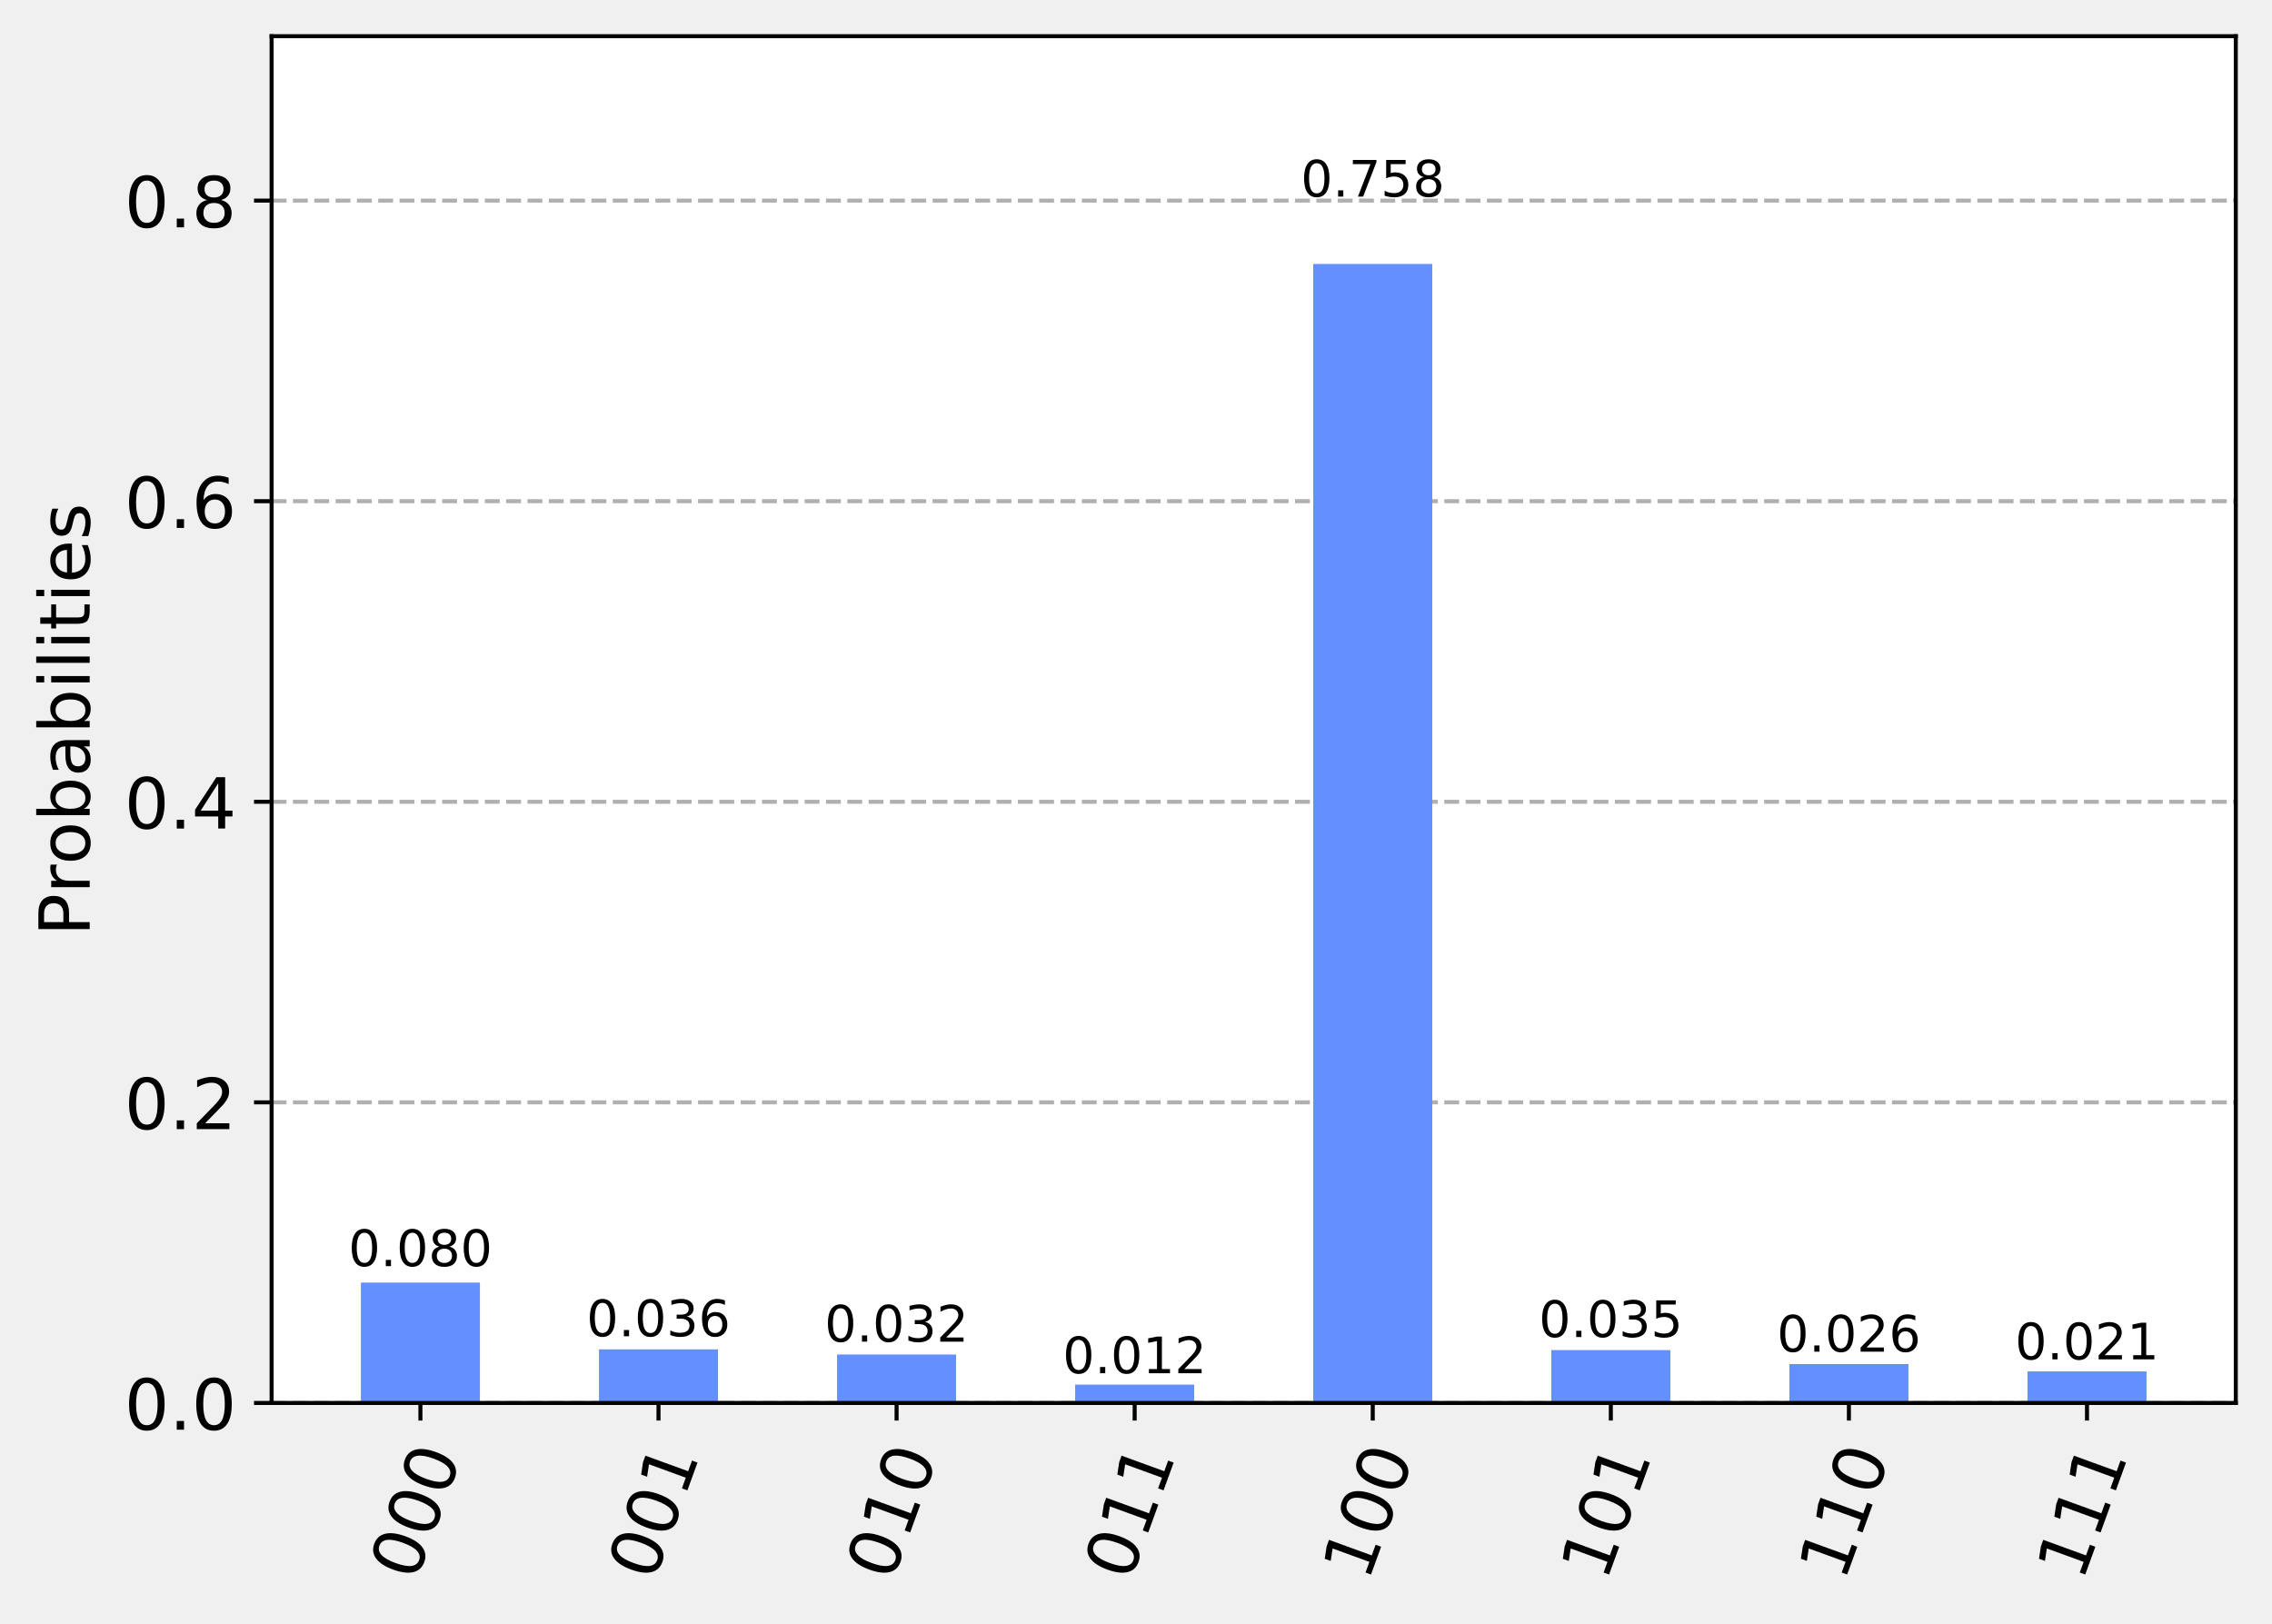
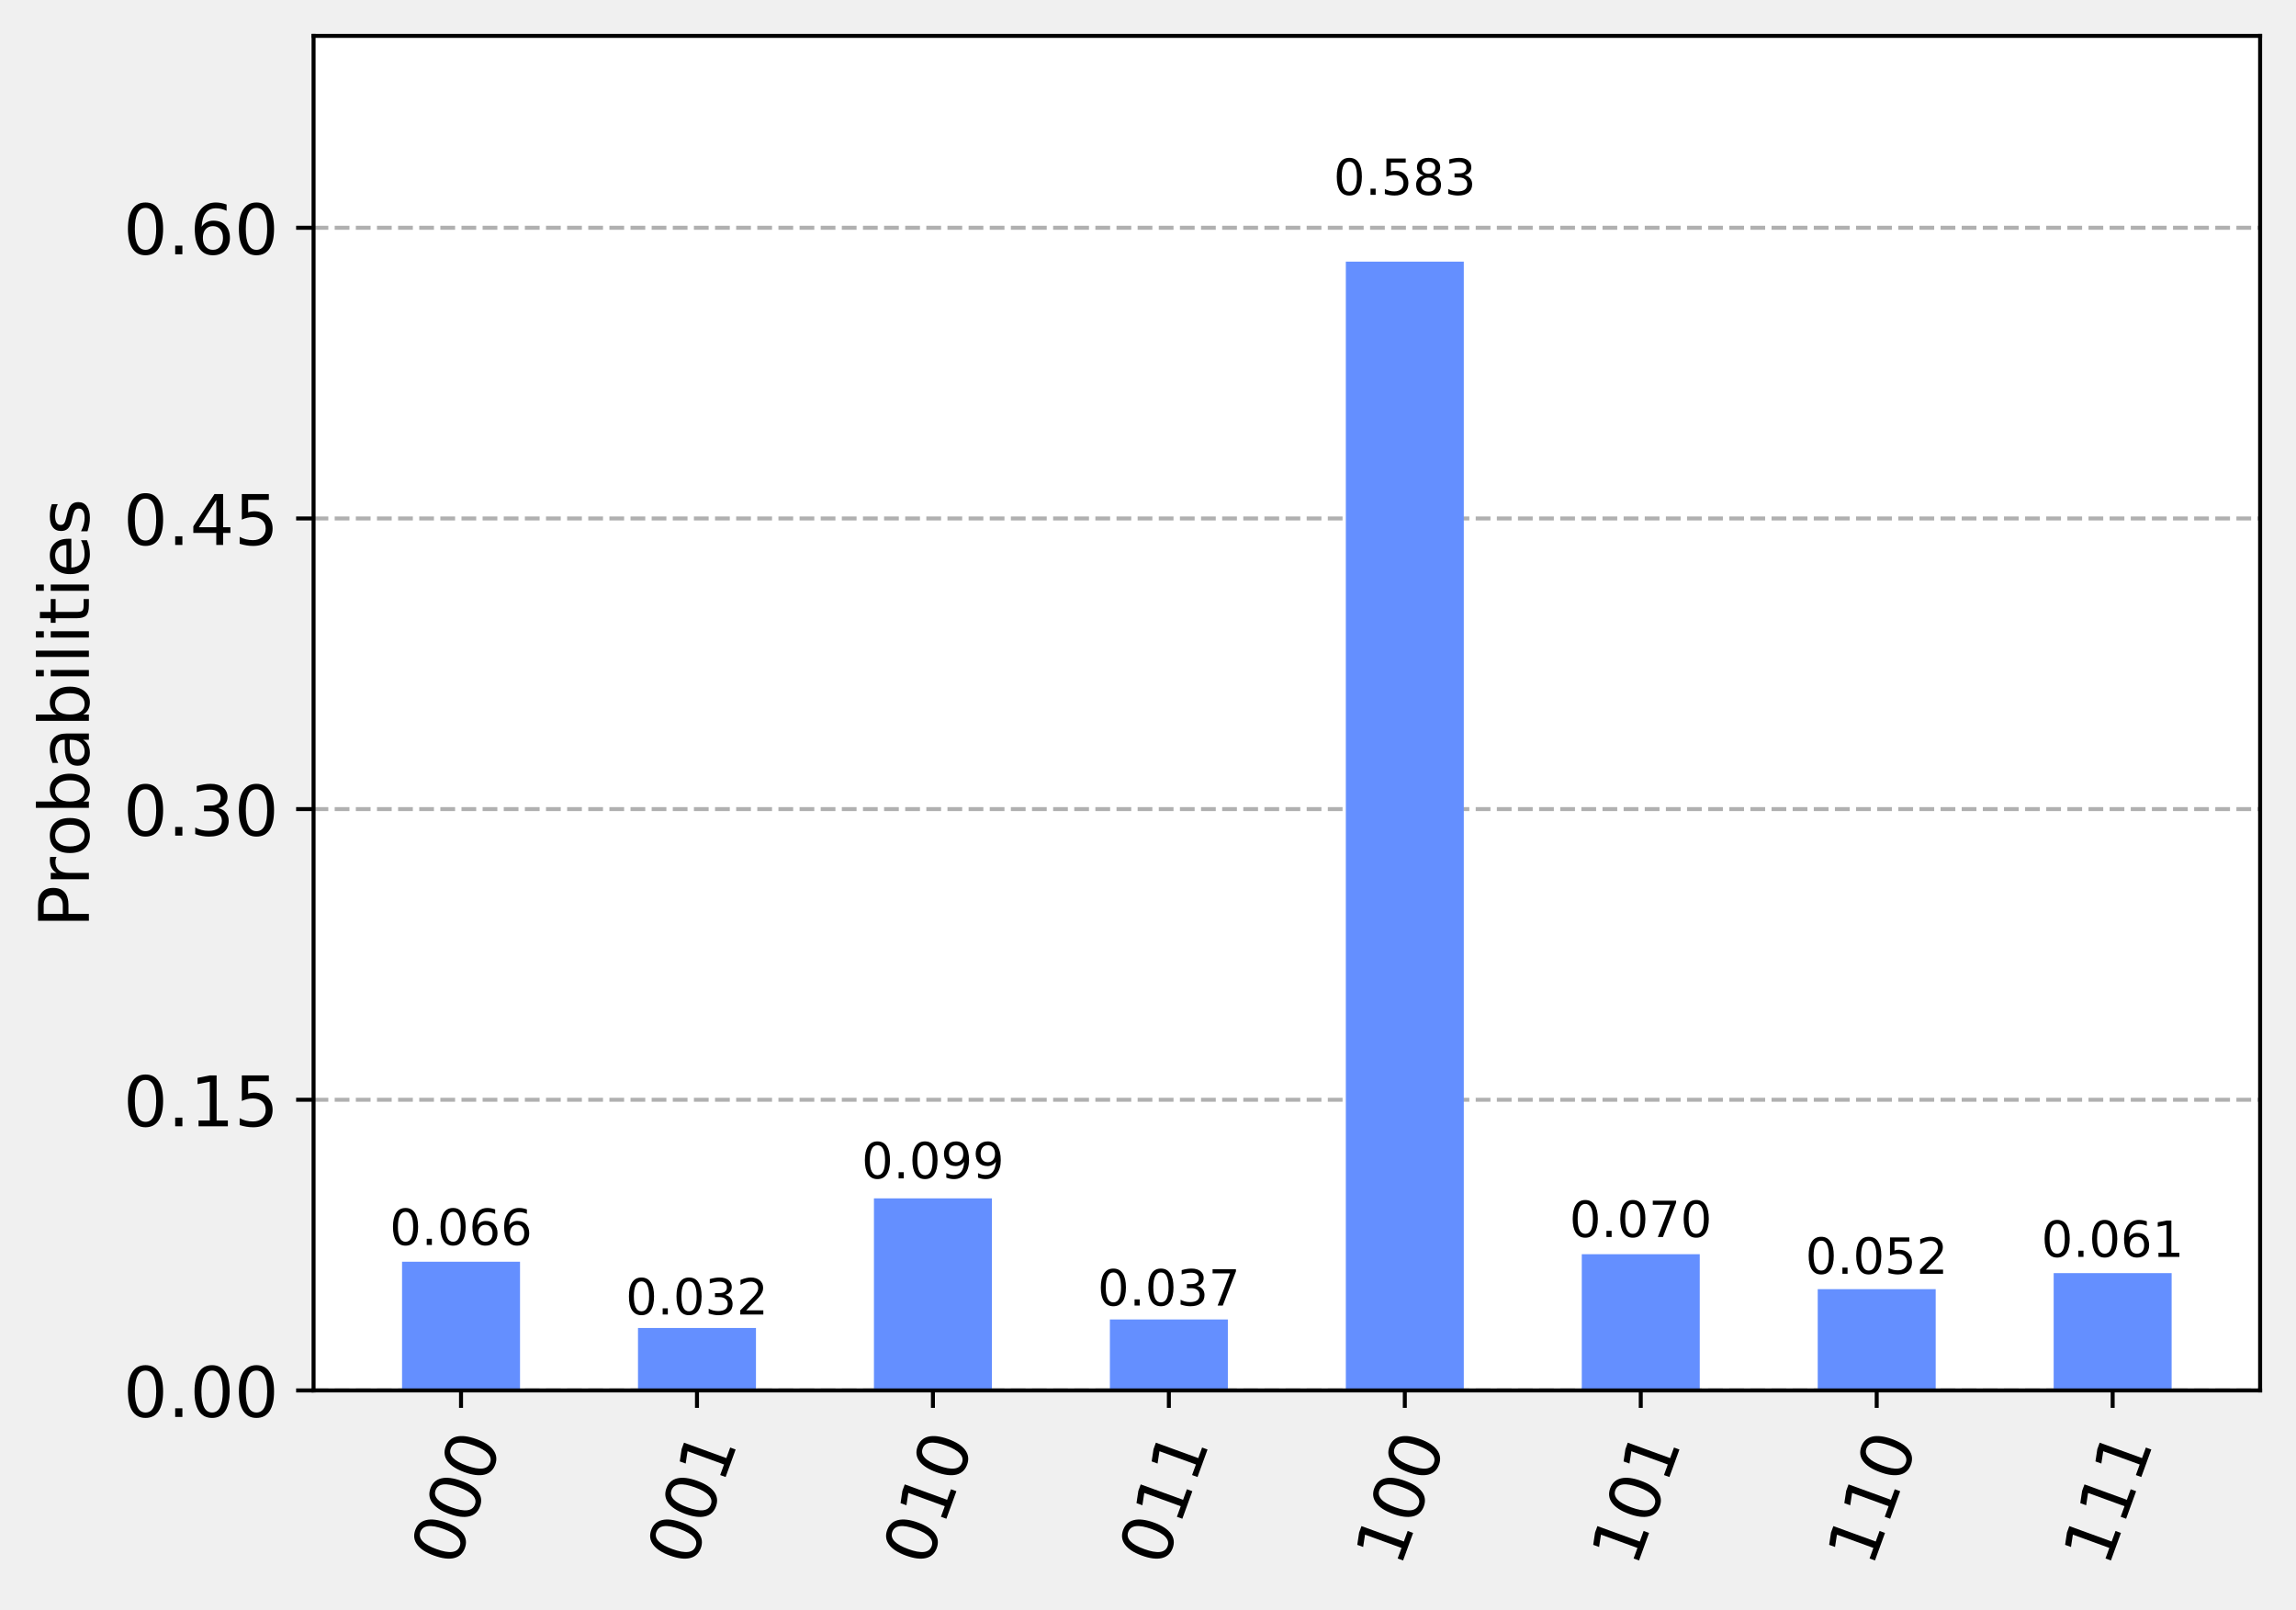
- <svg xmlns="http://www.w3.org/2000/svg" xmlns:xlink="http://www.w3.org/1999/xlink" height="322.945pt" version="1.1" viewBox="0 0 451.814 322.945" width="451.814pt">
+ <svg xmlns="http://www.w3.org/2000/svg" xmlns:xlink="http://www.w3.org/1999/xlink" height="322.945pt" version="1.1" viewBox="0 0 460.721 322.945" width="460.721pt">
  <defs>
    <style type="text/css">
*{stroke-linecap:butt;stroke-linejoin:round;}
  </style>
  </defs>
  <g id="figure_1">
    <g id="patch_1">
-       <path d="M 0 322.945  L 451.814 322.945  L 451.814 0  L 0 0  z " style="fill:none;" />
+       <path d="M 0 322.945  L 460.721 322.945  L 460.721 0  L 0 0  z " style="fill:none;" />
    </g>
    <g id="axes_1">
      <g id="patch_2">
-         <path d="M 54.014 279  L 444.614 279  L 444.614 7.2  L 54.014 7.2  z " style="fill:#ffffff;" />
+         <path d="M 62.921 279  L 453.521 279  L 453.521 7.2  L 62.921 7.2  z " style="fill:#ffffff;" />
      </g>
      <g id="matplotlib.axis_1">
        <g id="xtick_1">
          <g id="line2d_1">
            <defs>
-               <path d="M 0 0  L 0 3.5  " id="m24724019c7" style="stroke:#000000;stroke-width:0.8;" />
-             </defs>
-             <g>
-               <use style="stroke:#000000;stroke-width:0.8;" x="83.605" xlink:href="#m24724019c7" y="279" />
+               <path d="M 0 0  L 0 3.5  " id="m7c1d75417e" style="stroke:#000000;stroke-width:0.8;" />
+             </defs>
+             <g>
+               <use style="stroke:#000000;stroke-width:0.8;" x="92.512" xlink:href="#m7c1d75417e" y="279" />
            </g>
          </g>
          <g id="text_1">
            <defs>
              <path d="M 31.781 66.406  Q 24.172 66.406 20.328 58.906  Q 16.5 51.422 16.5 36.375  Q 16.5 21.391 20.328 13.891  Q 24.172 6.391 31.781 6.391  Q 39.453 6.391 43.281 13.891  Q 47.125 21.391 47.125 36.375  Q 47.125 51.422 43.281 58.906  Q 39.453 66.406 31.781 66.406  z M 31.781 74.219  Q 44.047 74.219 50.516 64.516  Q 56.984 54.828 56.984 36.375  Q 56.984 17.969 50.516 8.266  Q 44.047 -1.422 31.781 -1.422  Q 19.531 -1.422 13.062 8.266  Q 6.594 17.969 6.594 36.375  Q 6.594 54.828 13.062 64.516  Q 19.531 74.219 31.781 74.219  z " id="DejaVuSans-48" />
            </defs>
-             <g transform="translate(82.66499 314.7493)rotate(-70)scale(0.14 -0.14)">
+             <g transform="translate(91.57249 314.7493)rotate(-70)scale(0.14 -0.14)">
              <use xlink:href="#DejaVuSans-48" />
              <use x="63.623" xlink:href="#DejaVuSans-48" />
              <use x="127.246" xlink:href="#DejaVuSans-48" />
            </g>
          </g>
        </g>
        <g id="xtick_2">
          <g id="line2d_2">
            <g>
-               <use style="stroke:#000000;stroke-width:0.8;" x="130.95" xlink:href="#m24724019c7" y="279" />
+               <use style="stroke:#000000;stroke-width:0.8;" x="139.858" xlink:href="#m7c1d75417e" y="279" />
            </g>
          </g>
          <g id="text_2">
            <defs>
              <path d="M 12.406 8.297  L 28.516 8.297  L 28.516 63.922  L 10.984 60.406  L 10.984 69.391  L 28.422 72.906  L 38.281 72.906  L 38.281 8.297  L 54.391 8.297  L 54.391 0  L 12.406 0  z " id="DejaVuSans-49" />
            </defs>
-             <g transform="translate(130.0104 314.7493)rotate(-70)scale(0.14 -0.14)">
+             <g transform="translate(138.9179 314.7493)rotate(-70)scale(0.14 -0.14)">
              <use xlink:href="#DejaVuSans-48" />
              <use x="63.623" xlink:href="#DejaVuSans-48" />
              <use x="127.246" xlink:href="#DejaVuSans-49" />
            </g>
          </g>
        </g>
        <g id="xtick_3">
          <g id="line2d_3">
            <g>
-               <use style="stroke:#000000;stroke-width:0.8;" x="178.296" xlink:href="#m24724019c7" y="279" />
+               <use style="stroke:#000000;stroke-width:0.8;" x="187.203" xlink:href="#m7c1d75417e" y="279" />
            </g>
          </g>
          <g id="text_3">
-             <g transform="translate(177.3559 314.7493)rotate(-70)scale(0.14 -0.14)">
+             <g transform="translate(186.2634 314.7493)rotate(-70)scale(0.14 -0.14)">
              <use xlink:href="#DejaVuSans-48" />
              <use x="63.623" xlink:href="#DejaVuSans-49" />
              <use x="127.246" xlink:href="#DejaVuSans-48" />
            </g>
          </g>
        </g>
        <g id="xtick_4">
          <g id="line2d_4">
            <g>
-               <use style="stroke:#000000;stroke-width:0.8;" x="225.641" xlink:href="#m24724019c7" y="279" />
+               <use style="stroke:#000000;stroke-width:0.8;" x="234.549" xlink:href="#m7c1d75417e" y="279" />
            </g>
          </g>
          <g id="text_4">
-             <g transform="translate(224.7014 314.7493)rotate(-70)scale(0.14 -0.14)">
+             <g transform="translate(233.6089 314.7493)rotate(-70)scale(0.14 -0.14)">
              <use xlink:href="#DejaVuSans-48" />
              <use x="63.623" xlink:href="#DejaVuSans-49" />
              <use x="127.246" xlink:href="#DejaVuSans-49" />
            </g>
          </g>
        </g>
        <g id="xtick_5">
          <g id="line2d_5">
            <g>
-               <use style="stroke:#000000;stroke-width:0.8;" x="272.986" xlink:href="#m24724019c7" y="279" />
+               <use style="stroke:#000000;stroke-width:0.8;" x="281.894" xlink:href="#m7c1d75417e" y="279" />
            </g>
          </g>
          <g id="text_5">
-             <g transform="translate(272.0468 314.7493)rotate(-70)scale(0.14 -0.14)">
+             <g transform="translate(280.9543 314.7493)rotate(-70)scale(0.14 -0.14)">
              <use xlink:href="#DejaVuSans-49" />
              <use x="63.623" xlink:href="#DejaVuSans-48" />
              <use x="127.246" xlink:href="#DejaVuSans-48" />
            </g>
          </g>
        </g>
        <g id="xtick_6">
          <g id="line2d_6">
            <g>
-               <use style="stroke:#000000;stroke-width:0.8;" x="320.332" xlink:href="#m24724019c7" y="279" />
+               <use style="stroke:#000000;stroke-width:0.8;" x="329.239" xlink:href="#m7c1d75417e" y="279" />
            </g>
          </g>
          <g id="text_6">
-             <g transform="translate(319.3923 314.7493)rotate(-70)scale(0.14 -0.14)">
+             <g transform="translate(328.2998 314.7493)rotate(-70)scale(0.14 -0.14)">
              <use xlink:href="#DejaVuSans-49" />
              <use x="63.623" xlink:href="#DejaVuSans-48" />
              <use x="127.246" xlink:href="#DejaVuSans-49" />
            </g>
          </g>
        </g>
        <g id="xtick_7">
          <g id="line2d_7">
            <g>
-               <use style="stroke:#000000;stroke-width:0.8;" x="367.677" xlink:href="#m24724019c7" y="279" />
+               <use style="stroke:#000000;stroke-width:0.8;" x="376.585" xlink:href="#m7c1d75417e" y="279" />
            </g>
          </g>
          <g id="text_7">
-             <g transform="translate(366.7377 314.7493)rotate(-70)scale(0.14 -0.14)">
+             <g transform="translate(375.6452 314.7493)rotate(-70)scale(0.14 -0.14)">
              <use xlink:href="#DejaVuSans-49" />
              <use x="63.623" xlink:href="#DejaVuSans-49" />
              <use x="127.246" xlink:href="#DejaVuSans-48" />
            </g>
          </g>
        </g>
        <g id="xtick_8">
          <g id="line2d_8">
            <g>
-               <use style="stroke:#000000;stroke-width:0.8;" x="415.023" xlink:href="#m24724019c7" y="279" />
+               <use style="stroke:#000000;stroke-width:0.8;" x="423.93" xlink:href="#m7c1d75417e" y="279" />
            </g>
          </g>
          <g id="text_8">
-             <g transform="translate(414.0832 314.7493)rotate(-70)scale(0.14 -0.14)">
+             <g transform="translate(422.9907 314.7493)rotate(-70)scale(0.14 -0.14)">
              <use xlink:href="#DejaVuSans-49" />
              <use x="63.623" xlink:href="#DejaVuSans-49" />
              <use x="127.246" xlink:href="#DejaVuSans-49" />
            </g>
          </g>
        </g>
      </g>
      <g id="matplotlib.axis_2">
        <g id="ytick_1">
          <g id="line2d_9">
-             <path clip-path="url(#p7a9024dbdd)" d="M 54.014 279  L 444.614 279  " style="fill:none;stroke:#b0b0b0;stroke-dasharray:2.96,1.28;stroke-dashoffset:0;stroke-width:0.8;" />
+             <path clip-path="url(#p5540d143a1)" d="M 62.921 279  L 453.521 279  " style="fill:none;stroke:#b0b0b0;stroke-dasharray:2.96,1.28;stroke-dashoffset:0;stroke-width:0.8;" />
          </g>
          <g id="line2d_10">
            <defs>
-               <path d="M 0 0  L -3.5 0  " id="m4c45e1b42e" style="stroke:#000000;stroke-width:0.8;" />
-             </defs>
-             <g>
-               <use style="stroke:#000000;stroke-width:0.8;" x="54.014" xlink:href="#m4c45e1b42e" y="279" />
+               <path d="M 0 0  L -3.5 0  " id="m6bb69c5ef7" style="stroke:#000000;stroke-width:0.8;" />
+             </defs>
+             <g>
+               <use style="stroke:#000000;stroke-width:0.8;" x="62.921" xlink:href="#m6bb69c5ef7" y="279" />
            </g>
          </g>
          <g id="text_9">
            <defs>
              <path d="M 10.688 12.406  L 21 12.406  L 21 0  L 10.688 0  z " id="DejaVuSans-46" />
            </defs>
            <g transform="translate(24.74938 284.3189)scale(0.14 -0.14)">
              <use xlink:href="#DejaVuSans-48" />
              <use x="63.623" xlink:href="#DejaVuSans-46" />
              <use x="95.41" xlink:href="#DejaVuSans-48" />
+               <use x="159.033" xlink:href="#DejaVuSans-48" />
            </g>
          </g>
        </g>
        <g id="ytick_2">
          <g id="line2d_11">
-             <path clip-path="url(#p7a9024dbdd)" d="M 54.014 219.223  L 444.614 219.223  " style="fill:none;stroke:#b0b0b0;stroke-dasharray:2.96,1.28;stroke-dashoffset:0;stroke-width:0.8;" />
+             <path clip-path="url(#p5540d143a1)" d="M 62.921 220.676  L 453.521 220.676  " style="fill:none;stroke:#b0b0b0;stroke-dasharray:2.96,1.28;stroke-dashoffset:0;stroke-width:0.8;" />
          </g>
          <g id="line2d_12">
            <g>
-               <use style="stroke:#000000;stroke-width:0.8;" x="54.014" xlink:href="#m4c45e1b42e" y="219.223" />
+               <use style="stroke:#000000;stroke-width:0.8;" x="62.921" xlink:href="#m6bb69c5ef7" y="220.676" />
            </g>
          </g>
          <g id="text_10">
            <defs>
-               <path d="M 19.188 8.297  L 53.609 8.297  L 53.609 0  L 7.328 0  L 7.328 8.297  Q 12.938 14.109 22.625 23.891  Q 32.328 33.688 34.812 36.531  Q 39.547 41.844 41.422 45.531  Q 43.312 49.219 43.312 52.781  Q 43.312 58.594 39.234 62.25  Q 35.156 65.922 28.609 65.922  Q 23.969 65.922 18.812 64.312  Q 13.672 62.703 7.812 59.422  L 7.812 69.391  Q 13.766 71.781 18.938 73  Q 24.125 74.219 28.422 74.219  Q 39.75 74.219 46.484 68.547  Q 53.219 62.891 53.219 53.422  Q 53.219 48.922 51.531 44.891  Q 49.859 40.875 45.406 35.406  Q 44.188 33.984 37.641 27.219  Q 31.109 20.453 19.188 8.297  z " id="DejaVuSans-50" />
-             </defs>
-             <g transform="translate(24.74938 224.5416)scale(0.14 -0.14)">
+               <path d="M 10.797 72.906  L 49.516 72.906  L 49.516 64.594  L 19.828 64.594  L 19.828 46.734  Q 21.969 47.469 24.109 47.828  Q 26.266 48.188 28.422 48.188  Q 40.625 48.188 47.75 41.5  Q 54.891 34.812 54.891 23.391  Q 54.891 11.625 47.562 5.094  Q 40.234 -1.422 26.906 -1.422  Q 22.312 -1.422 17.547 -0.641  Q 12.797 0.141 7.719 1.703  L 7.719 11.625  Q 12.109 9.234 16.797 8.062  Q 21.484 6.891 26.703 6.891  Q 35.156 6.891 40.078 11.328  Q 45.016 15.766 45.016 23.391  Q 45.016 31 40.078 35.438  Q 35.156 39.891 26.703 39.891  Q 22.75 39.891 18.812 39.016  Q 14.891 38.141 10.797 36.281  z " id="DejaVuSans-53" />
+             </defs>
+             <g transform="translate(24.74938 225.9947)scale(0.14 -0.14)">
              <use xlink:href="#DejaVuSans-48" />
              <use x="63.623" xlink:href="#DejaVuSans-46" />
-               <use x="95.41" xlink:href="#DejaVuSans-50" />
+               <use x="95.41" xlink:href="#DejaVuSans-49" />
+               <use x="159.033" xlink:href="#DejaVuSans-53" />
            </g>
          </g>
        </g>
        <g id="ytick_3">
          <g id="line2d_13">
-             <path clip-path="url(#p7a9024dbdd)" d="M 54.014 159.445  L 444.614 159.445  " style="fill:none;stroke:#b0b0b0;stroke-dasharray:2.96,1.28;stroke-dashoffset:0;stroke-width:0.8;" />
+             <path clip-path="url(#p5540d143a1)" d="M 62.921 162.352  L 453.521 162.352  " style="fill:none;stroke:#b0b0b0;stroke-dasharray:2.96,1.28;stroke-dashoffset:0;stroke-width:0.8;" />
          </g>
          <g id="line2d_14">
            <g>
-               <use style="stroke:#000000;stroke-width:0.8;" x="54.014" xlink:href="#m4c45e1b42e" y="159.445" />
+               <use style="stroke:#000000;stroke-width:0.8;" x="62.921" xlink:href="#m6bb69c5ef7" y="162.352" />
            </g>
          </g>
          <g id="text_11">
            <defs>
+               <path d="M 40.578 39.312  Q 47.656 37.797 51.625 33  Q 55.609 28.219 55.609 21.188  Q 55.609 10.406 48.188 4.484  Q 40.766 -1.422 27.094 -1.422  Q 22.516 -1.422 17.656 -0.516  Q 12.797 0.391 7.625 2.203  L 7.625 11.719  Q 11.719 9.328 16.594 8.109  Q 21.484 6.891 26.812 6.891  Q 36.078 6.891 40.938 10.547  Q 45.797 14.203 45.797 21.188  Q 45.797 27.641 41.281 31.266  Q 36.766 34.906 28.719 34.906  L 20.219 34.906  L 20.219 43.016  L 29.109 43.016  Q 36.375 43.016 40.234 45.922  Q 44.094 48.828 44.094 54.297  Q 44.094 59.906 40.109 62.906  Q 36.141 65.922 28.719 65.922  Q 24.656 65.922 20.016 65.031  Q 15.375 64.156 9.812 62.312  L 9.812 71.094  Q 15.438 72.656 20.344 73.438  Q 25.25 74.219 29.594 74.219  Q 40.828 74.219 47.359 69.109  Q 53.906 64.016 53.906 55.328  Q 53.906 49.266 50.438 45.094  Q 46.969 40.922 40.578 39.312  z " id="DejaVuSans-51" />
+             </defs>
+             <g transform="translate(24.74938 167.6705)scale(0.14 -0.14)">
+               <use xlink:href="#DejaVuSans-48" />
+               <use x="63.623" xlink:href="#DejaVuSans-46" />
+               <use x="95.41" xlink:href="#DejaVuSans-51" />
+               <use x="159.033" xlink:href="#DejaVuSans-48" />
+             </g>
+           </g>
+         </g>
+         <g id="ytick_4">
+           <g id="line2d_15">
+             <path clip-path="url(#p5540d143a1)" d="M 62.921 104.027  L 453.521 104.027  " style="fill:none;stroke:#b0b0b0;stroke-dasharray:2.96,1.28;stroke-dashoffset:0;stroke-width:0.8;" />
+           </g>
+           <g id="line2d_16">
+             <g>
+               <use style="stroke:#000000;stroke-width:0.8;" x="62.921" xlink:href="#m6bb69c5ef7" y="104.027" />
+             </g>
+           </g>
+           <g id="text_12">
+             <defs>
              <path d="M 37.797 64.312  L 12.891 25.391  L 37.797 25.391  z M 35.203 72.906  L 47.609 72.906  L 47.609 25.391  L 58.016 25.391  L 58.016 17.188  L 47.609 17.188  L 47.609 0  L 37.797 0  L 37.797 17.188  L 4.891 17.188  L 4.891 26.703  z " id="DejaVuSans-52" />
            </defs>
-             <g transform="translate(24.74938 164.7643)scale(0.14 -0.14)">
+             <g transform="translate(24.74938 109.3462)scale(0.14 -0.14)">
              <use xlink:href="#DejaVuSans-48" />
              <use x="63.623" xlink:href="#DejaVuSans-46" />
              <use x="95.41" xlink:href="#DejaVuSans-52" />
-             </g>
-           </g>
-         </g>
-         <g id="ytick_4">
-           <g id="line2d_15">
-             <path clip-path="url(#p7a9024dbdd)" d="M 54.014 99.668  L 444.614 99.668  " style="fill:none;stroke:#b0b0b0;stroke-dasharray:2.96,1.28;stroke-dashoffset:0;stroke-width:0.8;" />
-           </g>
-           <g id="line2d_16">
-             <g>
-               <use style="stroke:#000000;stroke-width:0.8;" x="54.014" xlink:href="#m4c45e1b42e" y="99.668" />
-             </g>
-           </g>
-           <g id="text_12">
+               <use x="159.033" xlink:href="#DejaVuSans-53" />
+             </g>
+           </g>
+         </g>
+         <g id="ytick_5">
+           <g id="line2d_17">
+             <path clip-path="url(#p5540d143a1)" d="M 62.921 45.703  L 453.521 45.703  " style="fill:none;stroke:#b0b0b0;stroke-dasharray:2.96,1.28;stroke-dashoffset:0;stroke-width:0.8;" />
+           </g>
+           <g id="line2d_18">
+             <g>
+               <use style="stroke:#000000;stroke-width:0.8;" x="62.921" xlink:href="#m6bb69c5ef7" y="45.703" />
+             </g>
+           </g>
+           <g id="text_13">
            <defs>
              <path d="M 33.016 40.375  Q 26.375 40.375 22.484 35.828  Q 18.609 31.297 18.609 23.391  Q 18.609 15.531 22.484 10.953  Q 26.375 6.391 33.016 6.391  Q 39.656 6.391 43.531 10.953  Q 47.406 15.531 47.406 23.391  Q 47.406 31.297 43.531 35.828  Q 39.656 40.375 33.016 40.375  z M 52.594 71.297  L 52.594 62.312  Q 48.875 64.062 45.094 64.984  Q 41.312 65.922 37.594 65.922  Q 27.828 65.922 22.672 59.328  Q 17.531 52.734 16.797 39.406  Q 19.672 43.656 24.016 45.922  Q 28.375 48.188 33.594 48.188  Q 44.578 48.188 50.953 41.516  Q 57.328 34.859 57.328 23.391  Q 57.328 12.156 50.688 5.359  Q 44.047 -1.422 33.016 -1.422  Q 20.359 -1.422 13.672 8.266  Q 6.984 17.969 6.984 36.375  Q 6.984 53.656 15.188 63.938  Q 23.391 74.219 37.203 74.219  Q 40.922 74.219 44.703 73.484  Q 48.484 72.75 52.594 71.297  z " id="DejaVuSans-54" />
            </defs>
-             <g transform="translate(24.74938 104.9869)scale(0.14 -0.14)">
+             <g transform="translate(24.74938 51.02201)scale(0.14 -0.14)">
              <use xlink:href="#DejaVuSans-48" />
              <use x="63.623" xlink:href="#DejaVuSans-46" />
              <use x="95.41" xlink:href="#DejaVuSans-54" />
-             </g>
-           </g>
-         </g>
-         <g id="ytick_5">
-           <g id="line2d_17">
-             <path clip-path="url(#p7a9024dbdd)" d="M 54.014 39.891  L 444.614 39.891  " style="fill:none;stroke:#b0b0b0;stroke-dasharray:2.96,1.28;stroke-dashoffset:0;stroke-width:0.8;" />
-           </g>
-           <g id="line2d_18">
-             <g>
-               <use style="stroke:#000000;stroke-width:0.8;" x="54.014" xlink:href="#m4c45e1b42e" y="39.891" />
-             </g>
-           </g>
-           <g id="text_13">
-             <defs>
-               <path d="M 31.781 34.625  Q 24.75 34.625 20.719 30.859  Q 16.703 27.094 16.703 20.516  Q 16.703 13.922 20.719 10.156  Q 24.75 6.391 31.781 6.391  Q 38.812 6.391 42.859 10.172  Q 46.922 13.969 46.922 20.516  Q 46.922 27.094 42.891 30.859  Q 38.875 34.625 31.781 34.625  z M 21.922 38.812  Q 15.578 40.375 12.031 44.719  Q 8.5 49.078 8.5 55.328  Q 8.5 64.062 14.719 69.141  Q 20.953 74.219 31.781 74.219  Q 42.672 74.219 48.875 69.141  Q 55.078 64.062 55.078 55.328  Q 55.078 49.078 51.531 44.719  Q 48 40.375 41.703 38.812  Q 48.828 37.156 52.797 32.312  Q 56.781 27.484 56.781 20.516  Q 56.781 9.906 50.312 4.234  Q 43.844 -1.422 31.781 -1.422  Q 19.734 -1.422 13.25 4.234  Q 6.781 9.906 6.781 20.516  Q 6.781 27.484 10.781 32.312  Q 14.797 37.156 21.922 38.812  z M 18.312 54.391  Q 18.312 48.734 21.844 45.562  Q 25.391 42.391 31.781 42.391  Q 38.141 42.391 41.719 45.562  Q 45.312 48.734 45.312 54.391  Q 45.312 60.062 41.719 63.234  Q 38.141 66.406 31.781 66.406  Q 25.391 66.406 21.844 63.234  Q 18.312 60.062 18.312 54.391  z " id="DejaVuSans-56" />
-             </defs>
-             <g transform="translate(24.74938 45.20963)scale(0.14 -0.14)">
-               <use xlink:href="#DejaVuSans-48" />
-               <use x="63.623" xlink:href="#DejaVuSans-46" />
-               <use x="95.41" xlink:href="#DejaVuSans-56" />
+               <use x="159.033" xlink:href="#DejaVuSans-48" />
            </g>
          </g>
        </g>
        <g id="text_14">
          <defs>
            <path d="M 19.672 64.797  L 19.672 37.406  L 32.078 37.406  Q 38.969 37.406 42.719 40.969  Q 46.484 44.531 46.484 51.125  Q 46.484 57.672 42.719 61.234  Q 38.969 64.797 32.078 64.797  z M 9.812 72.906  L 32.078 72.906  Q 44.344 72.906 50.609 67.359  Q 56.891 61.812 56.891 51.125  Q 56.891 40.328 50.609 34.812  Q 44.344 29.297 32.078 29.297  L 19.672 29.297  L 19.672 0  L 9.812 0  z " id="DejaVuSans-80" />
            <path d="M 41.109 46.297  Q 39.594 47.172 37.812 47.578  Q 36.031 48 33.891 48  Q 26.266 48 22.188 43.047  Q 18.109 38.094 18.109 28.812  L 18.109 0  L 9.078 0  L 9.078 54.688  L 18.109 54.688  L 18.109 46.188  Q 20.953 51.172 25.484 53.578  Q 30.031 56 36.531 56  Q 37.453 56 38.578 55.875  Q 39.703 55.766 41.062 55.516  z " id="DejaVuSans-114" />
            <path d="M 30.609 48.391  Q 23.391 48.391 19.188 42.75  Q 14.984 37.109 14.984 27.297  Q 14.984 17.484 19.156 11.844  Q 23.344 6.203 30.609 6.203  Q 37.797 6.203 41.984 11.859  Q 46.188 17.531 46.188 27.297  Q 46.188 37.016 41.984 42.703  Q 37.797 48.391 30.609 48.391  z M 30.609 56  Q 42.328 56 49.016 48.375  Q 55.719 40.766 55.719 27.297  Q 55.719 13.875 49.016 6.219  Q 42.328 -1.422 30.609 -1.422  Q 18.844 -1.422 12.172 6.219  Q 5.516 13.875 5.516 27.297  Q 5.516 40.766 12.172 48.375  Q 18.844 56 30.609 56  z " id="DejaVuSans-111" />
            <path d="M 48.688 27.297  Q 48.688 37.203 44.609 42.844  Q 40.531 48.484 33.406 48.484  Q 26.266 48.484 22.188 42.844  Q 18.109 37.203 18.109 27.297  Q 18.109 17.391 22.188 11.75  Q 26.266 6.109 33.406 6.109  Q 40.531 6.109 44.609 11.75  Q 48.688 17.391 48.688 27.297  z M 18.109 46.391  Q 20.953 51.266 25.266 53.625  Q 29.594 56 35.594 56  Q 45.562 56 51.781 48.094  Q 58.016 40.188 58.016 27.297  Q 58.016 14.406 51.781 6.484  Q 45.562 -1.422 35.594 -1.422  Q 29.594 -1.422 25.266 0.953  Q 20.953 3.328 18.109 8.203  L 18.109 0  L 9.078 0  L 9.078 75.984  L 18.109 75.984  z " id="DejaVuSans-98" />
            <path d="M 34.281 27.484  Q 23.391 27.484 19.188 25  Q 14.984 22.516 14.984 16.5  Q 14.984 11.719 18.141 8.906  Q 21.297 6.109 26.703 6.109  Q 34.188 6.109 38.703 11.406  Q 43.219 16.703 43.219 25.484  L 43.219 27.484  z M 52.203 31.203  L 52.203 0  L 43.219 0  L 43.219 8.297  Q 40.141 3.328 35.547 0.953  Q 30.953 -1.422 24.312 -1.422  Q 15.922 -1.422 10.953 3.297  Q 6 8.016 6 15.922  Q 6 25.141 12.172 29.828  Q 18.359 34.516 30.609 34.516  L 43.219 34.516  L 43.219 35.406  Q 43.219 41.609 39.141 45  Q 35.062 48.391 27.688 48.391  Q 23 48.391 18.547 47.266  Q 14.109 46.141 10.016 43.891  L 10.016 52.203  Q 14.938 54.109 19.578 55.047  Q 24.219 56 28.609 56  Q 40.484 56 46.344 49.844  Q 52.203 43.703 52.203 31.203  z " id="DejaVuSans-97" />
            <path d="M 9.422 54.688  L 18.406 54.688  L 18.406 0  L 9.422 0  z M 9.422 75.984  L 18.406 75.984  L 18.406 64.594  L 9.422 64.594  z " id="DejaVuSans-105" />
            <path d="M 9.422 75.984  L 18.406 75.984  L 18.406 0  L 9.422 0  z " id="DejaVuSans-108" />
            <path d="M 18.312 70.219  L 18.312 54.688  L 36.812 54.688  L 36.812 47.703  L 18.312 47.703  L 18.312 18.016  Q 18.312 11.328 20.141 9.422  Q 21.969 7.516 27.594 7.516  L 36.812 7.516  L 36.812 0  L 27.594 0  Q 17.188 0 13.234 3.875  Q 9.281 7.766 9.281 18.016  L 9.281 47.703  L 2.688 47.703  L 2.688 54.688  L 9.281 54.688  L 9.281 70.219  z " id="DejaVuSans-116" />
            <path d="M 56.203 29.594  L 56.203 25.203  L 14.891 25.203  Q 15.484 15.922 20.484 11.062  Q 25.484 6.203 34.422 6.203  Q 39.594 6.203 44.453 7.469  Q 49.312 8.734 54.109 11.281  L 54.109 2.781  Q 49.266 0.734 44.188 -0.344  Q 39.109 -1.422 33.891 -1.422  Q 20.797 -1.422 13.156 6.188  Q 5.516 13.812 5.516 26.812  Q 5.516 40.234 12.766 48.109  Q 20.016 56 32.328 56  Q 43.359 56 49.781 48.891  Q 56.203 41.797 56.203 29.594  z M 47.219 32.234  Q 47.125 39.594 43.094 43.984  Q 39.062 48.391 32.422 48.391  Q 24.906 48.391 20.391 44.141  Q 15.875 39.891 15.188 32.172  z " id="DejaVuSans-101" />
            <path d="M 44.281 53.078  L 44.281 44.578  Q 40.484 46.531 36.375 47.5  Q 32.281 48.484 27.875 48.484  Q 21.188 48.484 17.844 46.438  Q 14.5 44.391 14.5 40.281  Q 14.5 37.156 16.891 35.375  Q 19.281 33.594 26.516 31.984  L 29.594 31.297  Q 39.156 29.25 43.188 25.516  Q 47.219 21.781 47.219 15.094  Q 47.219 7.469 41.188 3.016  Q 35.156 -1.422 24.609 -1.422  Q 20.219 -1.422 15.453 -0.562  Q 10.688 0.297 5.422 2  L 5.422 11.281  Q 10.406 8.688 15.234 7.391  Q 20.062 6.109 24.812 6.109  Q 31.156 6.109 34.562 8.281  Q 37.984 10.453 37.984 14.406  Q 37.984 18.062 35.516 20.016  Q 33.062 21.969 24.703 23.781  L 21.578 24.516  Q 13.234 26.266 9.516 29.906  Q 5.812 33.547 5.812 39.891  Q 5.812 47.609 11.281 51.797  Q 16.75 56 26.812 56  Q 31.781 56 36.172 55.266  Q 40.578 54.547 44.281 53.078  z " id="DejaVuSans-115" />
          </defs>
          <g transform="translate(17.83781 186.1325)rotate(-90)scale(0.14 -0.14)">
            <use xlink:href="#DejaVuSans-80" />
            <use x="60.287" xlink:href="#DejaVuSans-114" />
            <use x="101.369" xlink:href="#DejaVuSans-111" />
            <use x="162.551" xlink:href="#DejaVuSans-98" />
            <use x="226.027" xlink:href="#DejaVuSans-97" />
            <use x="287.307" xlink:href="#DejaVuSans-98" />
            <use x="350.783" xlink:href="#DejaVuSans-105" />
            <use x="378.566" xlink:href="#DejaVuSans-108" />
            <use x="406.35" xlink:href="#DejaVuSans-105" />
            <use x="434.133" xlink:href="#DejaVuSans-116" />
            <use x="473.342" xlink:href="#DejaVuSans-105" />
            <use x="501.125" xlink:href="#DejaVuSans-101" />
            <use x="562.648" xlink:href="#DejaVuSans-115" />
          </g>
        </g>
      </g>
      <g id="patch_3">
-         <path clip-path="url(#p7a9024dbdd)" d="M 71.768 279  L 95.441 279  L 95.441 255.066  L 71.768 255.066  z " style="fill:#648fff;" />
+         <path clip-path="url(#p5540d143a1)" d="M 80.676 279  L 104.349 279  L 104.349 253.179  L 80.676 253.179  z " style="fill:#648fff;" />
      </g>
      <g id="patch_4">
-         <path clip-path="url(#p7a9024dbdd)" d="M 119.114 279  L 142.786 279  L 142.786 268.346  L 119.114 268.346  z " style="fill:#648fff;" />
+         <path clip-path="url(#p5540d143a1)" d="M 128.021 279  L 151.694 279  L 151.694 266.469  L 128.021 266.469  z " style="fill:#648fff;" />
      </g>
      <g id="patch_5">
-         <path clip-path="url(#p7a9024dbdd)" d="M 166.459 279  L 190.132 279  L 190.132 269.368  L 166.459 269.368  z " style="fill:#648fff;" />
+         <path clip-path="url(#p5540d143a1)" d="M 175.367 279  L 199.039 279  L 199.039 240.459  L 175.367 240.459  z " style="fill:#648fff;" />
      </g>
      <g id="patch_6">
-         <path clip-path="url(#p7a9024dbdd)" d="M 213.805 279  L 237.477 279  L 237.477 275.351  L 213.805 275.351  z " style="fill:#648fff;" />
+         <path clip-path="url(#p5540d143a1)" d="M 222.712 279  L 246.385 279  L 246.385 264.761  L 222.712 264.761  z " style="fill:#648fff;" />
      </g>
      <g id="patch_7">
-         <path clip-path="url(#p7a9024dbdd)" d="M 261.15 279  L 284.823 279  L 284.823 52.5  L 261.15 52.5  z " style="fill:#648fff;" />
+         <path clip-path="url(#p5540d143a1)" d="M 270.058 279  L 293.73 279  L 293.73 52.5  L 270.058 52.5  z " style="fill:#648fff;" />
      </g>
      <g id="patch_8">
-         <path clip-path="url(#p7a9024dbdd)" d="M 308.496 279  L 332.168 279  L 332.168 268.492  L 308.496 268.492  z " style="fill:#648fff;" />
+         <path clip-path="url(#p5540d143a1)" d="M 317.403 279  L 341.076 279  L 341.076 251.661  L 317.403 251.661  z " style="fill:#648fff;" />
      </g>
      <g id="patch_9">
-         <path clip-path="url(#p7a9024dbdd)" d="M 355.841 279  L 379.514 279  L 379.514 271.265  L 355.841 271.265  z " style="fill:#648fff;" />
+         <path clip-path="url(#p5540d143a1)" d="M 364.749 279  L 388.421 279  L 388.421 258.685  L 364.749 258.685  z " style="fill:#648fff;" />
      </g>
      <g id="patch_10">
-         <path clip-path="url(#p7a9024dbdd)" d="M 403.186 279  L 426.859 279  L 426.859 272.725  L 403.186 272.725  z " style="fill:#648fff;" />
+         <path clip-path="url(#p5540d143a1)" d="M 412.094 279  L 435.767 279  L 435.767 255.458  L 412.094 255.458  z " style="fill:#648fff;" />
      </g>
      <g id="patch_11">
-         <path d="M 54.014 279  L 54.014 7.2  " style="fill:none;stroke:#000000;stroke-linecap:square;stroke-linejoin:miter;stroke-width:0.8;" />
+         <path d="M 62.921 279  L 62.921 7.2  " style="fill:none;stroke:#000000;stroke-linecap:square;stroke-linejoin:miter;stroke-width:0.8;" />
      </g>
      <g id="patch_12">
-         <path d="M 444.614 279  L 444.614 7.2  " style="fill:none;stroke:#000000;stroke-linecap:square;stroke-linejoin:miter;stroke-width:0.8;" />
+         <path d="M 453.521 279  L 453.521 7.2  " style="fill:none;stroke:#000000;stroke-linecap:square;stroke-linejoin:miter;stroke-width:0.8;" />
      </g>
      <g id="patch_13">
-         <path d="M 54.014 279  L 444.614 279  " style="fill:none;stroke:#000000;stroke-linecap:square;stroke-linejoin:miter;stroke-width:0.8;" />
+         <path d="M 62.921 279  L 453.521 279  " style="fill:none;stroke:#000000;stroke-linecap:square;stroke-linejoin:miter;stroke-width:0.8;" />
      </g>
      <g id="patch_14">
-         <path d="M 54.014 7.2  L 444.614 7.2  " style="fill:none;stroke:#000000;stroke-linecap:square;stroke-linejoin:miter;stroke-width:0.8;" />
+         <path d="M 62.921 7.2  L 453.521 7.2  " style="fill:none;stroke:#000000;stroke-linecap:square;stroke-linejoin:miter;stroke-width:0.8;" />
      </g>
      <g id="text_15">
-         <g transform="translate(69.2906 251.7893)scale(0.1 -0.1)">
-           <use xlink:href="#DejaVuSans-48" />
-           <use x="63.623" xlink:href="#DejaVuSans-46" />
-           <use x="95.41" xlink:href="#DejaVuSans-48" />
-           <use x="159.033" xlink:href="#DejaVuSans-56" />
-           <use x="222.656" xlink:href="#DejaVuSans-48" />
+         <g transform="translate(78.1981 249.8087)scale(0.1 -0.1)">
+           <use xlink:href="#DejaVuSans-48" />
+           <use x="63.623" xlink:href="#DejaVuSans-46" />
+           <use x="95.41" xlink:href="#DejaVuSans-48" />
+           <use x="159.033" xlink:href="#DejaVuSans-54" />
+           <use x="222.656" xlink:href="#DejaVuSans-54" />
        </g>
      </g>
      <g id="text_16">
        <defs>
-           <path d="M 40.578 39.312  Q 47.656 37.797 51.625 33  Q 55.609 28.219 55.609 21.188  Q 55.609 10.406 48.188 4.484  Q 40.766 -1.422 27.094 -1.422  Q 22.516 -1.422 17.656 -0.516  Q 12.797 0.391 7.625 2.203  L 7.625 11.719  Q 11.719 9.328 16.594 8.109  Q 21.484 6.891 26.812 6.891  Q 36.078 6.891 40.938 10.547  Q 45.797 14.203 45.797 21.188  Q 45.797 27.641 41.281 31.266  Q 36.766 34.906 28.719 34.906  L 20.219 34.906  L 20.219 43.016  L 29.109 43.016  Q 36.375 43.016 40.234 45.922  Q 44.094 48.828 44.094 54.297  Q 44.094 59.906 40.109 62.906  Q 36.141 65.922 28.719 65.922  Q 24.656 65.922 20.016 65.031  Q 15.375 64.156 9.812 62.312  L 9.812 71.094  Q 15.438 72.656 20.344 73.438  Q 25.25 74.219 29.594 74.219  Q 40.828 74.219 47.359 69.109  Q 53.906 64.016 53.906 55.328  Q 53.906 49.266 50.438 45.094  Q 46.969 40.922 40.578 39.312  z " id="DejaVuSans-51" />
+           <path d="M 19.188 8.297  L 53.609 8.297  L 53.609 0  L 7.328 0  L 7.328 8.297  Q 12.938 14.109 22.625 23.891  Q 32.328 33.688 34.812 36.531  Q 39.547 41.844 41.422 45.531  Q 43.312 49.219 43.312 52.781  Q 43.312 58.594 39.234 62.25  Q 35.156 65.922 28.609 65.922  Q 23.969 65.922 18.812 64.312  Q 13.672 62.703 7.812 59.422  L 7.812 69.391  Q 13.766 71.781 18.938 73  Q 24.125 74.219 28.422 74.219  Q 39.75 74.219 46.484 68.547  Q 53.219 62.891 53.219 53.422  Q 53.219 48.922 51.531 44.891  Q 49.859 40.875 45.406 35.406  Q 44.188 33.984 37.641 27.219  Q 31.109 20.453 19.188 8.297  z " id="DejaVuSans-50" />
        </defs>
-         <g transform="translate(116.6361 265.734)scale(0.1 -0.1)">
-           <use xlink:href="#DejaVuSans-48" />
-           <use x="63.623" xlink:href="#DejaVuSans-46" />
-           <use x="95.41" xlink:href="#DejaVuSans-48" />
-           <use x="159.033" xlink:href="#DejaVuSans-51" />
-           <use x="222.656" xlink:href="#DejaVuSans-54" />
-         </g>
-       </g>
-       <g id="text_17">
-         <g transform="translate(163.9815 266.8066)scale(0.1 -0.1)">
+         <g transform="translate(125.5436 263.7632)scale(0.1 -0.1)">
          <use xlink:href="#DejaVuSans-48" />
          <use x="63.623" xlink:href="#DejaVuSans-46" />
          <use x="95.41" xlink:href="#DejaVuSans-48" />
          <use x="159.033" xlink:href="#DejaVuSans-51" />
          <use x="222.656" xlink:href="#DejaVuSans-50" />
        </g>
      </g>
+       <g id="text_17">
+         <defs>
+           <path d="M 10.984 1.516  L 10.984 10.5  Q 14.703 8.734 18.5 7.812  Q 22.312 6.891 25.984 6.891  Q 35.75 6.891 40.891 13.453  Q 46.047 20.016 46.781 33.406  Q 43.953 29.203 39.594 26.953  Q 35.25 24.703 29.984 24.703  Q 19.047 24.703 12.672 31.312  Q 6.297 37.938 6.297 49.422  Q 6.297 60.641 12.938 67.422  Q 19.578 74.219 30.609 74.219  Q 43.266 74.219 49.922 64.516  Q 56.594 54.828 56.594 36.375  Q 56.594 19.141 48.406 8.859  Q 40.234 -1.422 26.422 -1.422  Q 22.703 -1.422 18.891 -0.688  Q 15.094 0.047 10.984 1.516  z M 30.609 32.422  Q 37.25 32.422 41.125 36.953  Q 45.016 41.5 45.016 49.422  Q 45.016 57.281 41.125 61.844  Q 37.25 66.406 30.609 66.406  Q 23.969 66.406 20.094 61.844  Q 16.219 57.281 16.219 49.422  Q 16.219 41.5 20.094 36.953  Q 23.969 32.422 30.609 32.422  z " id="DejaVuSans-57" />
+         </defs>
+         <g transform="translate(172.889 236.4522)scale(0.1 -0.1)">
+           <use xlink:href="#DejaVuSans-48" />
+           <use x="63.623" xlink:href="#DejaVuSans-46" />
+           <use x="95.41" xlink:href="#DejaVuSans-48" />
+           <use x="159.033" xlink:href="#DejaVuSans-57" />
+           <use x="222.656" xlink:href="#DejaVuSans-57" />
+         </g>
+       </g>
      <g id="text_18">
-         <g transform="translate(211.327 273.0894)scale(0.1 -0.1)">
-           <use xlink:href="#DejaVuSans-48" />
-           <use x="63.623" xlink:href="#DejaVuSans-46" />
-           <use x="95.41" xlink:href="#DejaVuSans-48" />
-           <use x="159.033" xlink:href="#DejaVuSans-49" />
-           <use x="222.656" xlink:href="#DejaVuSans-50" />
+         <defs>
+           <path d="M 8.203 72.906  L 55.078 72.906  L 55.078 68.703  L 28.609 0  L 18.312 0  L 43.219 64.594  L 8.203 64.594  z " id="DejaVuSans-55" />
+         </defs>
+         <g transform="translate(220.2345 261.969)scale(0.1 -0.1)">
+           <use xlink:href="#DejaVuSans-48" />
+           <use x="63.623" xlink:href="#DejaVuSans-46" />
+           <use x="95.41" xlink:href="#DejaVuSans-48" />
+           <use x="159.033" xlink:href="#DejaVuSans-51" />
+           <use x="222.656" xlink:href="#DejaVuSans-55" />
        </g>
      </g>
      <g id="text_19">
        <defs>
-           <path d="M 8.203 72.906  L 55.078 72.906  L 55.078 68.703  L 28.609 0  L 18.312 0  L 43.219 64.594  L 8.203 64.594  z " id="DejaVuSans-55" />
-           <path d="M 10.797 72.906  L 49.516 72.906  L 49.516 64.594  L 19.828 64.594  L 19.828 46.734  Q 21.969 47.469 24.109 47.828  Q 26.266 48.188 28.422 48.188  Q 40.625 48.188 47.75 41.5  Q 54.891 34.812 54.891 23.391  Q 54.891 11.625 47.562 5.094  Q 40.234 -1.422 26.906 -1.422  Q 22.312 -1.422 17.547 -0.641  Q 12.797 0.141 7.719 1.703  L 7.719 11.625  Q 12.109 9.234 16.797 8.062  Q 21.484 6.891 26.703 6.891  Q 35.156 6.891 40.078 11.328  Q 45.016 15.766 45.016 23.391  Q 45.016 31 40.078 35.438  Q 35.156 39.891 26.703 39.891  Q 22.75 39.891 18.812 39.016  Q 14.891 38.141 10.797 36.281  z " id="DejaVuSans-53" />
+           <path d="M 31.781 34.625  Q 24.75 34.625 20.719 30.859  Q 16.703 27.094 16.703 20.516  Q 16.703 13.922 20.719 10.156  Q 24.75 6.391 31.781 6.391  Q 38.812 6.391 42.859 10.172  Q 46.922 13.969 46.922 20.516  Q 46.922 27.094 42.891 30.859  Q 38.875 34.625 31.781 34.625  z M 21.922 38.812  Q 15.578 40.375 12.031 44.719  Q 8.5 49.078 8.5 55.328  Q 8.5 64.062 14.719 69.141  Q 20.953 74.219 31.781 74.219  Q 42.672 74.219 48.875 69.141  Q 55.078 64.062 55.078 55.328  Q 55.078 49.078 51.531 44.719  Q 48 40.375 41.703 38.812  Q 48.828 37.156 52.797 32.312  Q 56.781 27.484 56.781 20.516  Q 56.781 9.906 50.312 4.234  Q 43.844 -1.422 31.781 -1.422  Q 19.734 -1.422 13.25 4.234  Q 6.781 9.906 6.781 20.516  Q 6.781 27.484 10.781 32.312  Q 14.797 37.156 21.922 38.812  z M 18.312 54.391  Q 18.312 48.734 21.844 45.562  Q 25.391 42.391 31.781 42.391  Q 38.141 42.391 41.719 45.562  Q 45.312 48.734 45.312 54.391  Q 45.312 60.062 41.719 63.234  Q 38.141 66.406 31.781 66.406  Q 25.391 66.406 21.844 63.234  Q 18.312 60.062 18.312 54.391  z " id="DejaVuSans-56" />
        </defs>
-         <g transform="translate(258.6724 39.09531)scale(0.1 -0.1)">
-           <use xlink:href="#DejaVuSans-48" />
-           <use x="63.623" xlink:href="#DejaVuSans-46" />
-           <use x="95.41" xlink:href="#DejaVuSans-55" />
+         <g transform="translate(267.5799 39.09531)scale(0.1 -0.1)">
+           <use xlink:href="#DejaVuSans-48" />
+           <use x="63.623" xlink:href="#DejaVuSans-46" />
+           <use x="95.41" xlink:href="#DejaVuSans-53" />
+           <use x="159.033" xlink:href="#DejaVuSans-56" />
+           <use x="222.656" xlink:href="#DejaVuSans-51" />
+         </g>
+       </g>
+       <g id="text_20">
+         <g transform="translate(314.9254 248.2139)scale(0.1 -0.1)">
+           <use xlink:href="#DejaVuSans-48" />
+           <use x="63.623" xlink:href="#DejaVuSans-46" />
+           <use x="95.41" xlink:href="#DejaVuSans-48" />
+           <use x="159.033" xlink:href="#DejaVuSans-55" />
+           <use x="222.656" xlink:href="#DejaVuSans-48" />
+         </g>
+       </g>
+       <g id="text_21">
+         <g transform="translate(362.2708 255.5898)scale(0.1 -0.1)">
+           <use xlink:href="#DejaVuSans-48" />
+           <use x="63.623" xlink:href="#DejaVuSans-46" />
+           <use x="95.41" xlink:href="#DejaVuSans-48" />
          <use x="159.033" xlink:href="#DejaVuSans-53" />
-           <use x="222.656" xlink:href="#DejaVuSans-56" />
-         </g>
-       </g>
-       <g id="text_20">
-         <g transform="translate(306.0179 265.8872)scale(0.1 -0.1)">
-           <use xlink:href="#DejaVuSans-48" />
-           <use x="63.623" xlink:href="#DejaVuSans-46" />
-           <use x="95.41" xlink:href="#DejaVuSans-48" />
-           <use x="159.033" xlink:href="#DejaVuSans-51" />
-           <use x="222.656" xlink:href="#DejaVuSans-53" />
-         </g>
-       </g>
-       <g id="text_21">
-         <g transform="translate(353.3633 268.7987)scale(0.1 -0.1)">
-           <use xlink:href="#DejaVuSans-48" />
-           <use x="63.623" xlink:href="#DejaVuSans-46" />
-           <use x="95.41" xlink:href="#DejaVuSans-48" />
-           <use x="159.033" xlink:href="#DejaVuSans-50" />
-           <use x="222.656" xlink:href="#DejaVuSans-54" />
+           <use x="222.656" xlink:href="#DejaVuSans-50" />
        </g>
      </g>
      <g id="text_22">
-         <g transform="translate(400.7088 270.3311)scale(0.1 -0.1)">
-           <use xlink:href="#DejaVuSans-48" />
-           <use x="63.623" xlink:href="#DejaVuSans-46" />
-           <use x="95.41" xlink:href="#DejaVuSans-48" />
-           <use x="159.033" xlink:href="#DejaVuSans-50" />
+         <g transform="translate(409.6163 252.2009)scale(0.1 -0.1)">
+           <use xlink:href="#DejaVuSans-48" />
+           <use x="63.623" xlink:href="#DejaVuSans-46" />
+           <use x="95.41" xlink:href="#DejaVuSans-48" />
+           <use x="159.033" xlink:href="#DejaVuSans-54" />
          <use x="222.656" xlink:href="#DejaVuSans-49" />
        </g>
      </g>
    </g>
  </g>
  <defs>
-     <clipPath id="p7a9024dbdd">
-       <rect height="271.8" width="390.6" x="54.014" y="7.2" />
+     <clipPath id="p5540d143a1">
+       <rect height="271.8" width="390.6" x="62.921" y="7.2" />
    </clipPath>
  </defs>
</svg>
